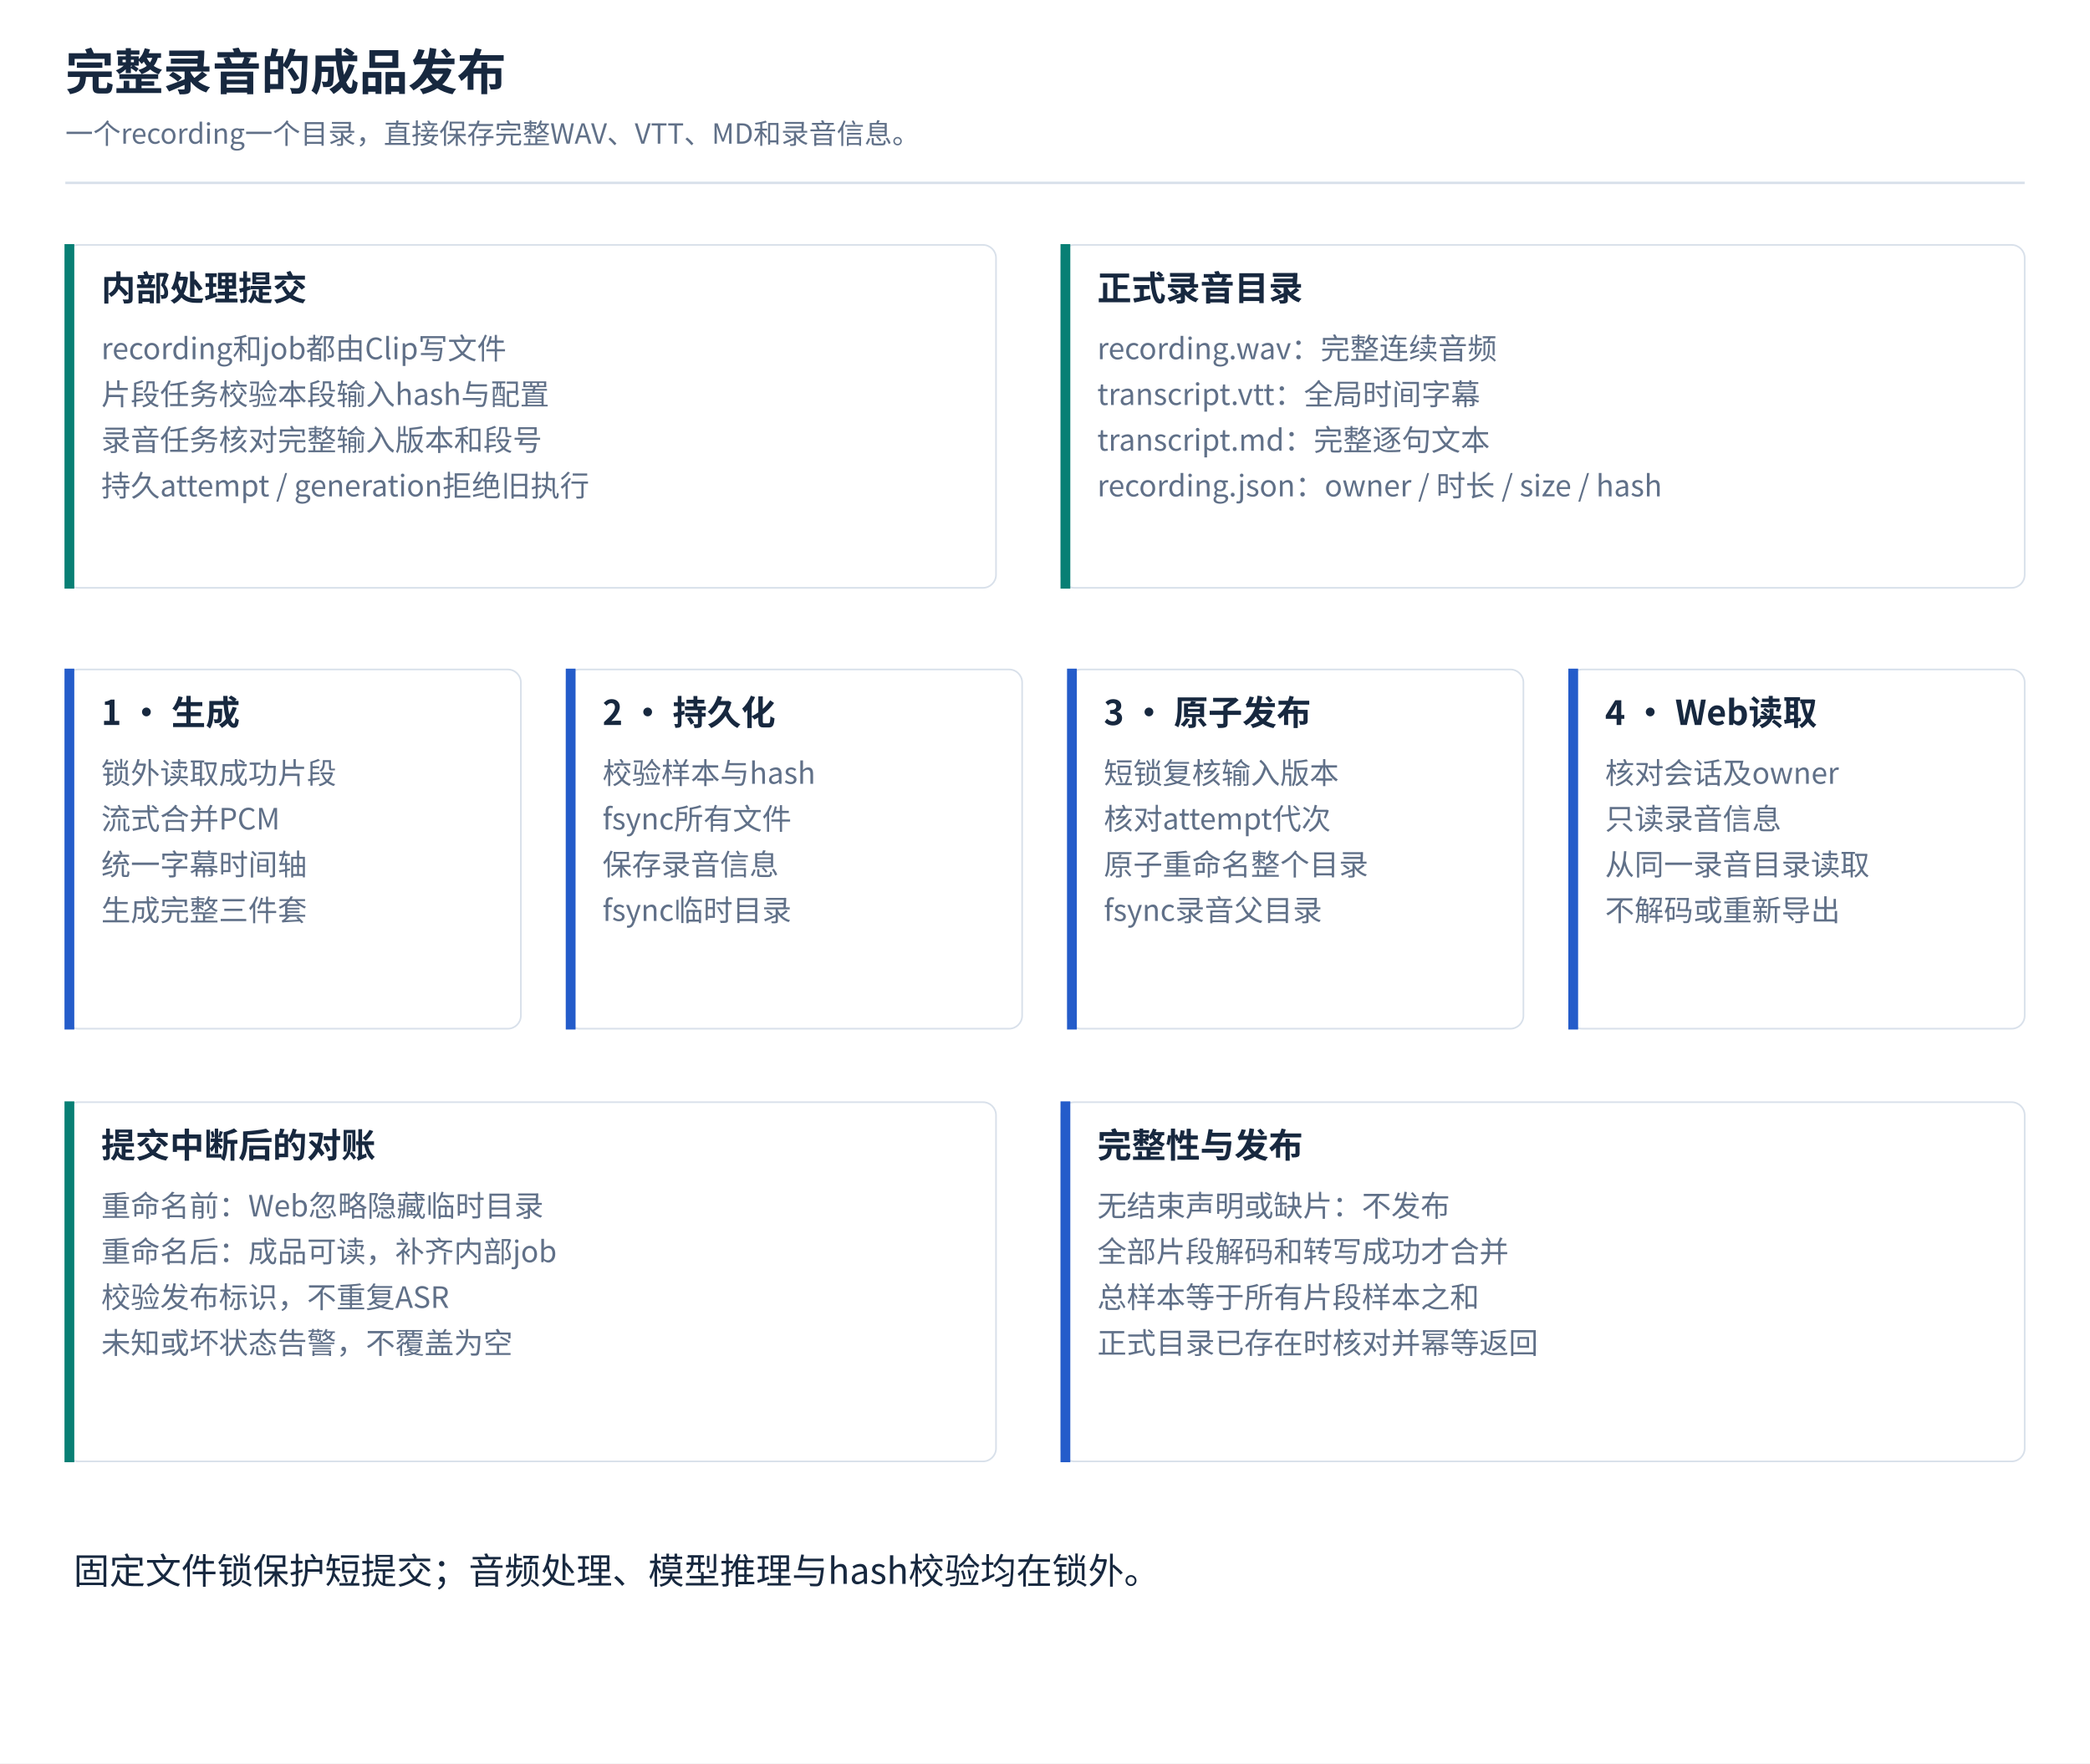
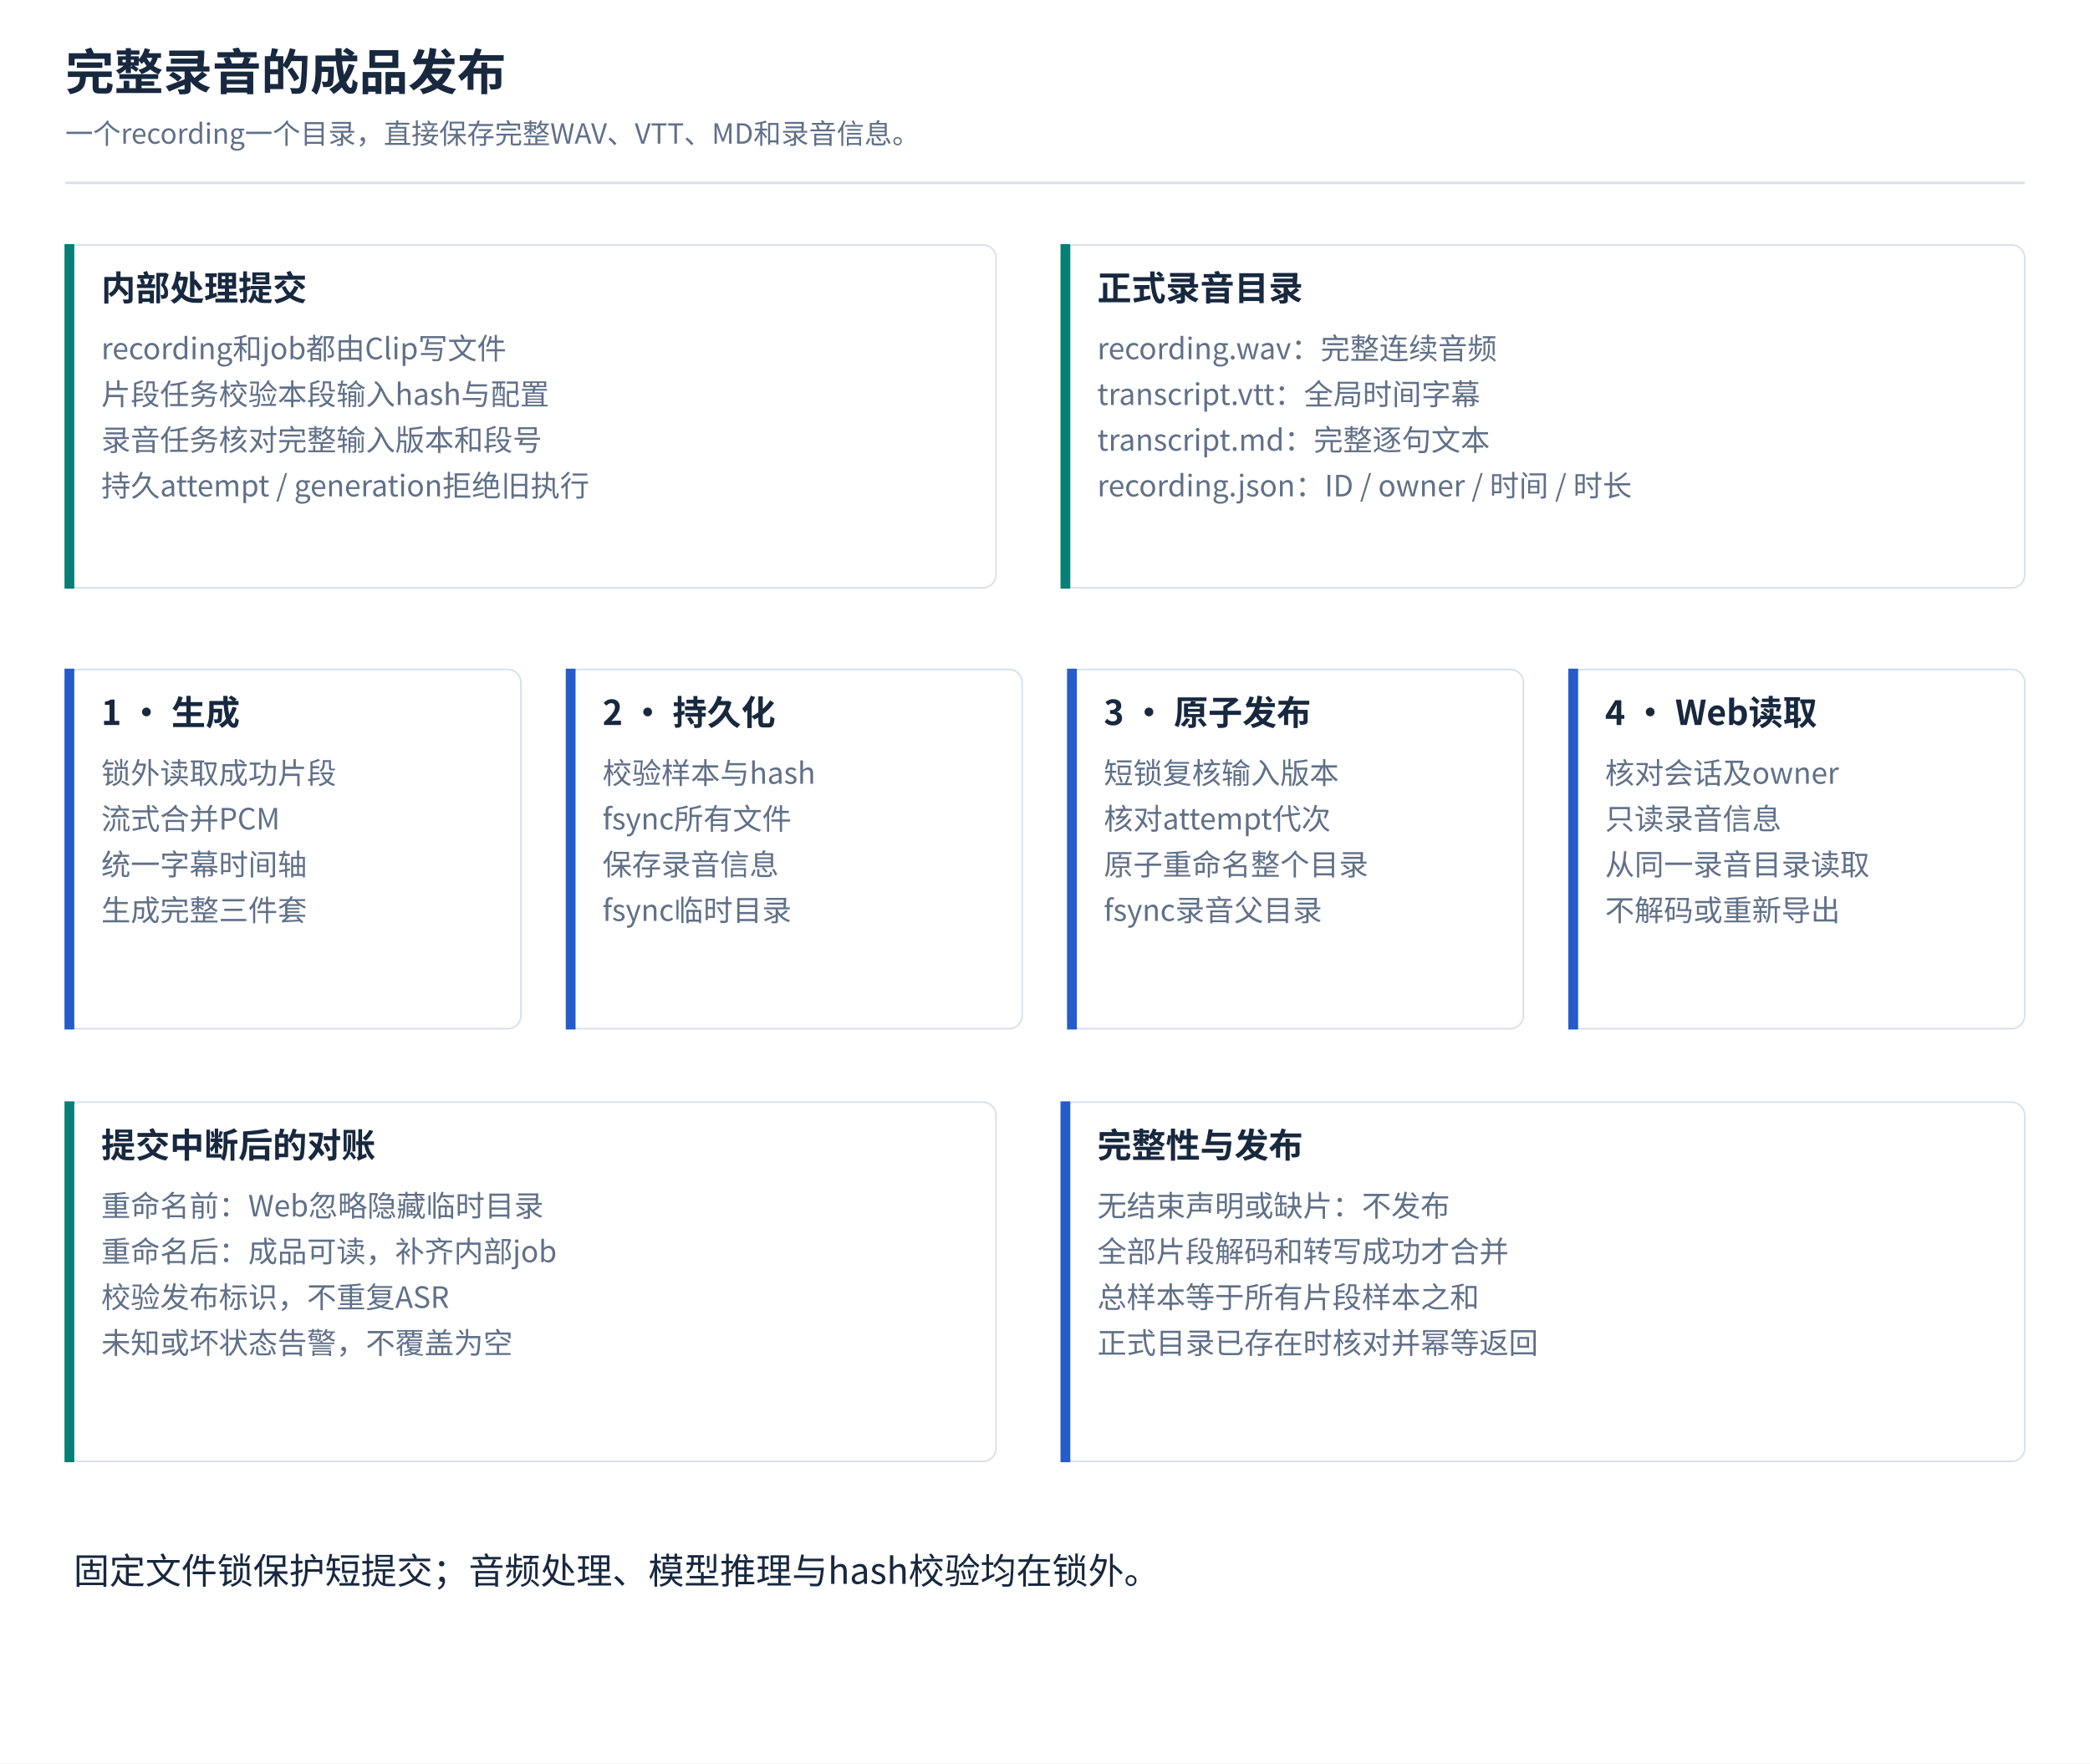
<svg xmlns="http://www.w3.org/2000/svg" width="1280" height="1080" viewBox="0 0 1280 1080">
  <rect width="1280" height="1080" fill="white" />
  <g font-family="PingFang SC,Microsoft YaHei,Noto Sans CJK SC,Arial,sans-serif">
    <text x="40" y="55" font-size="30" font-weight="600" fill="#17283f">完整录音的成品发布</text>
    <text x="40" y="88" font-size="17" font-weight="400" fill="#607088">一个recording一个目录，直接保存完整WAV、VTT、MD和录音信息。</text>
    <line x1="40" y1="112" x2="1240" y2="112" stroke="#d8e0ea" stroke-width="1.5" />
    <rect x="40" y="150" width="570" height="210" rx="8" fill="white" stroke="#d8e0ea" />
    <rect x="40" y="150" width="5" height="210" rx="0" fill="#087f74" stroke="#087f74" />
    <text x="62" y="184" font-size="21" font-weight="600" fill="#17283f">内部处理提交</text>
    <text x="62" y="220" font-size="18" font-weight="400" fill="#607088">recording和job都由Clip写文件</text>
    <text x="62" y="248" font-size="18" font-weight="400" fill="#607088">片段任务校验本段输入hash与配置</text>
    <text x="62" y="276" font-size="18" font-weight="400" fill="#607088">录音任务核对完整输入版本和段号</text>
    <text x="62" y="304" font-size="18" font-weight="400" fill="#607088">持久attempt / generation拒绝旧执行</text>
    <rect x="650" y="150" width="590" height="210" rx="8" fill="white" stroke="#d8e0ea" />
    <rect x="650" y="150" width="5" height="210" rx="0" fill="#087f74" stroke="#087f74" />
    <text x="672" y="184" font-size="21" font-weight="600" fill="#17283f">正式录音目录</text>
    <text x="672" y="220" font-size="18" font-weight="400" fill="#607088">recording.wav：完整连续音频</text>
    <text x="672" y="248" font-size="18" font-weight="400" fill="#607088">transcript.vtt：全局时间字幕</text>
    <text x="672" y="276" font-size="18" font-weight="400" fill="#607088">transcript.md：完整逐句文本</text>
-     <text x="672" y="304" font-size="18" font-weight="400" fill="#607088">recording.json：owner / 时长 / size / hash</text>
+     <text x="672" y="304" font-size="18" font-weight="400" fill="#607088">recording.json：ID / owner / 时间 / 时长</text>
    <rect x="40" y="410" width="279" height="220" rx="8" fill="white" stroke="#d8e0ea" />
    <rect x="40" y="410" width="5" height="220" rx="0" fill="#245cca" stroke="#245cca" />
    <text x="62" y="444" font-size="21" font-weight="600" fill="#17283f">1 · 生成</text>
    <text x="62" y="480" font-size="18" font-weight="400" fill="#607088">锁外读取成功片段</text>
    <text x="62" y="508" font-size="18" font-weight="400" fill="#607088">流式合并PCM</text>
    <text x="62" y="536" font-size="18" font-weight="400" fill="#607088">统一字幕时间轴</text>
    <text x="62" y="564" font-size="18" font-weight="400" fill="#607088">生成完整三件套</text>
    <rect x="347" y="410" width="279" height="220" rx="8" fill="white" stroke="#d8e0ea" />
    <rect x="347" y="410" width="5" height="220" rx="0" fill="#245cca" stroke="#245cca" />
    <text x="369" y="444" font-size="21" font-weight="600" fill="#17283f">2 · 持久化</text>
    <text x="369" y="480" font-size="18" font-weight="400" fill="#607088">校验样本与hash</text>
    <text x="369" y="508" font-size="18" font-weight="400" fill="#607088">fsync所有文件</text>
    <text x="369" y="536" font-size="18" font-weight="400" fill="#607088">保存录音信息</text>
    <text x="369" y="564" font-size="18" font-weight="400" fill="#607088">fsync临时目录</text>
    <rect x="654" y="410" width="279" height="220" rx="8" fill="white" stroke="#d8e0ea" />
    <rect x="654" y="410" width="5" height="220" rx="0" fill="#245cca" stroke="#245cca" />
    <text x="676" y="444" font-size="21" font-weight="600" fill="#17283f">3 · 原子发布</text>
    <text x="676" y="480" font-size="18" font-weight="400" fill="#607088">短锁复核输入版本</text>
    <text x="676" y="508" font-size="18" font-weight="400" fill="#607088">核对attempt代次</text>
    <text x="676" y="536" font-size="18" font-weight="400" fill="#607088">原子重命名整个目录</text>
    <text x="676" y="564" font-size="18" font-weight="400" fill="#607088">fsync录音父目录</text>
    <rect x="961" y="410" width="279" height="220" rx="8" fill="white" stroke="#d8e0ea" />
    <rect x="961" y="410" width="5" height="220" rx="0" fill="#245cca" stroke="#245cca" />
    <text x="983" y="444" font-size="21" font-weight="600" fill="#17283f">4 · Web读取</text>
    <text x="983" y="480" font-size="18" font-weight="400" fill="#607088">核对会话及owner</text>
    <text x="983" y="508" font-size="18" font-weight="400" fill="#607088">只读录音信息</text>
    <text x="983" y="536" font-size="18" font-weight="400" fill="#607088">从同一录音目录读取</text>
    <text x="983" y="564" font-size="18" font-weight="400" fill="#607088">不解码或重新导出</text>
    <rect x="40" y="675" width="570" height="220" rx="8" fill="white" stroke="#d8e0ea" />
    <rect x="40" y="675" width="5" height="220" rx="0" fill="#087f74" stroke="#087f74" />
    <text x="62" y="709" font-size="21" font-weight="600" fill="#17283f">提交中断后的对账</text>
    <text x="62" y="745" font-size="18" font-weight="400" fill="#607088">重命名前：Web忽略隐藏临时目录</text>
    <text x="62" y="773" font-size="18" font-weight="400" fill="#607088">重命名后：成品可读，补齐内部job</text>
    <text x="62" y="801" font-size="18" font-weight="400" fill="#607088">校验发布标识，不重复ASR</text>
    <text x="62" y="829" font-size="18" font-weight="400" fill="#607088">未知或坏状态告警，不覆盖为空</text>
    <rect x="650" y="675" width="590" height="220" rx="8" fill="white" stroke="#d8e0ea" />
    <rect x="650" y="675" width="5" height="220" rx="0" fill="#245cca" stroke="#245cca" />
    <text x="672" y="709" font-size="21" font-weight="600" fill="#17283f">完整性与发布</text>
    <text x="672" y="745" font-size="18" font-weight="400" fill="#607088">无结束声明或缺片：不发布</text>
    <text x="672" y="773" font-size="18" font-weight="400" fill="#607088">全部片段解码和转写成功才合并</text>
    <text x="672" y="801" font-size="18" font-weight="400" fill="#607088">总样本等于所有片段样本之和</text>
    <text x="672" y="829" font-size="18" font-weight="400" fill="#607088">正式目录已存在时核对并幂等返回</text>
    <text x="45" y="970" font-size="22" font-weight="400" fill="#17283f">固定文件锁保护短提交；音频处理、模型推理与hash校验均在锁外。</text>
  </g>
</svg>
